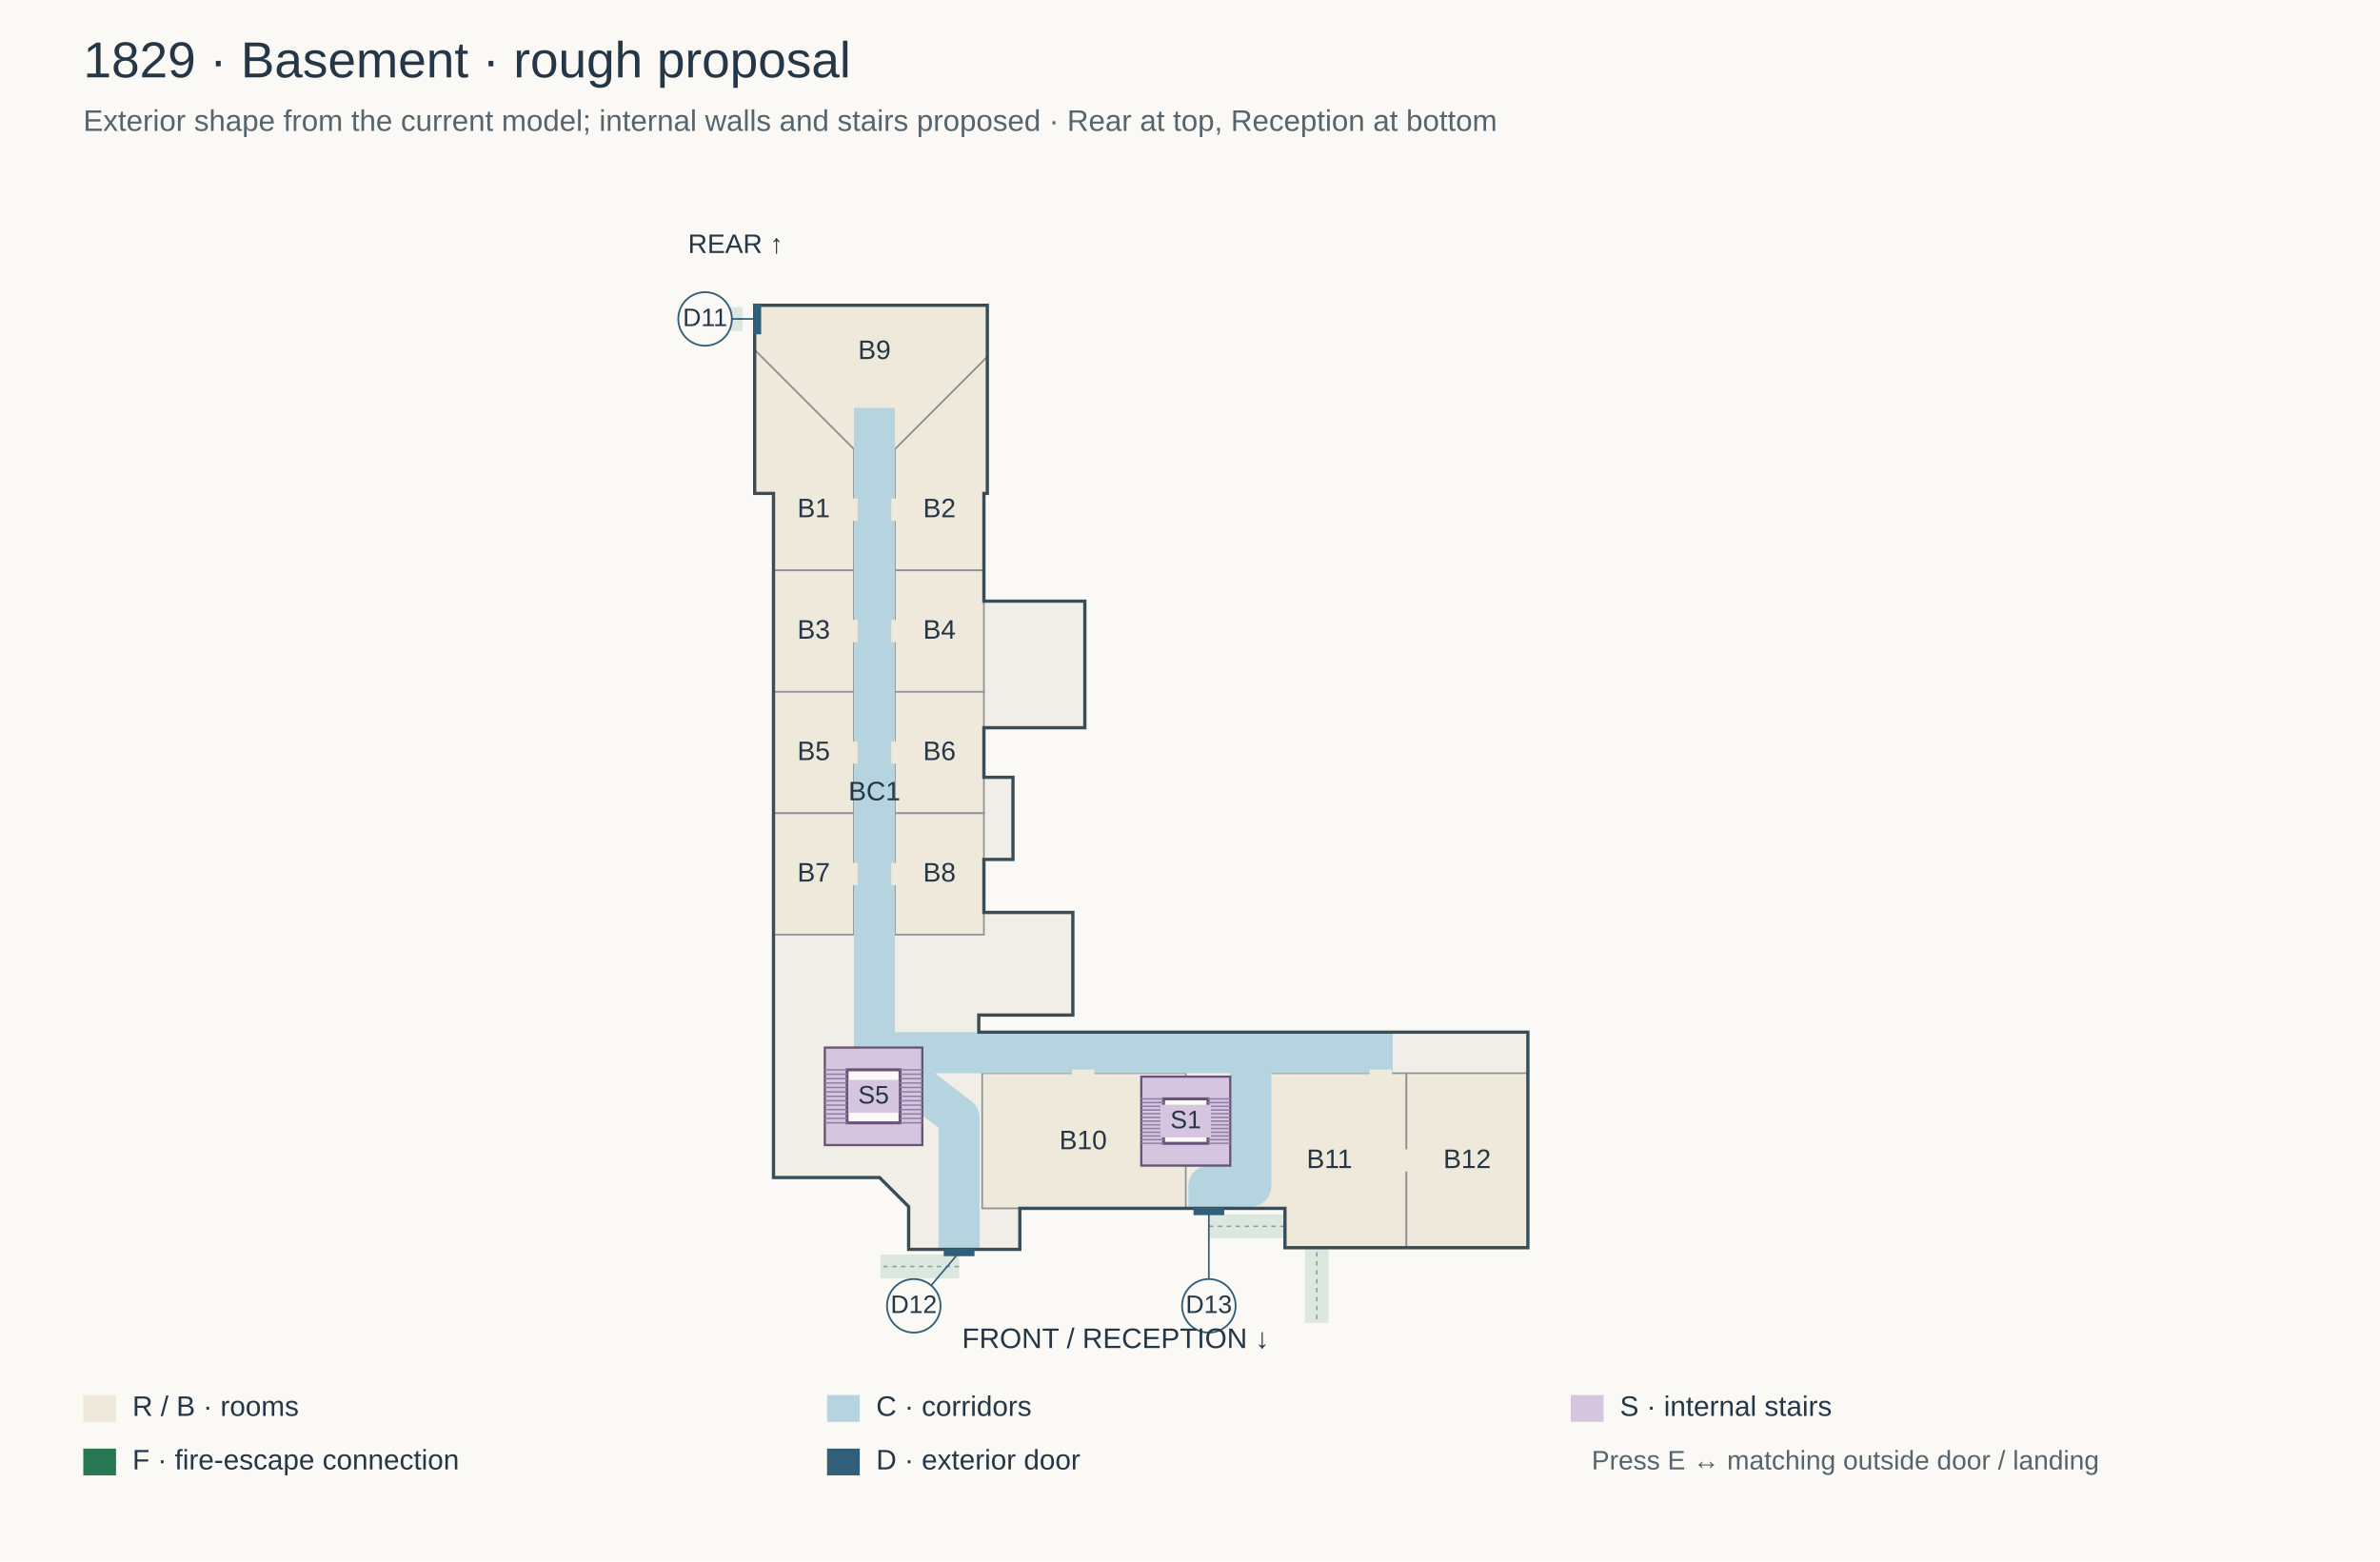
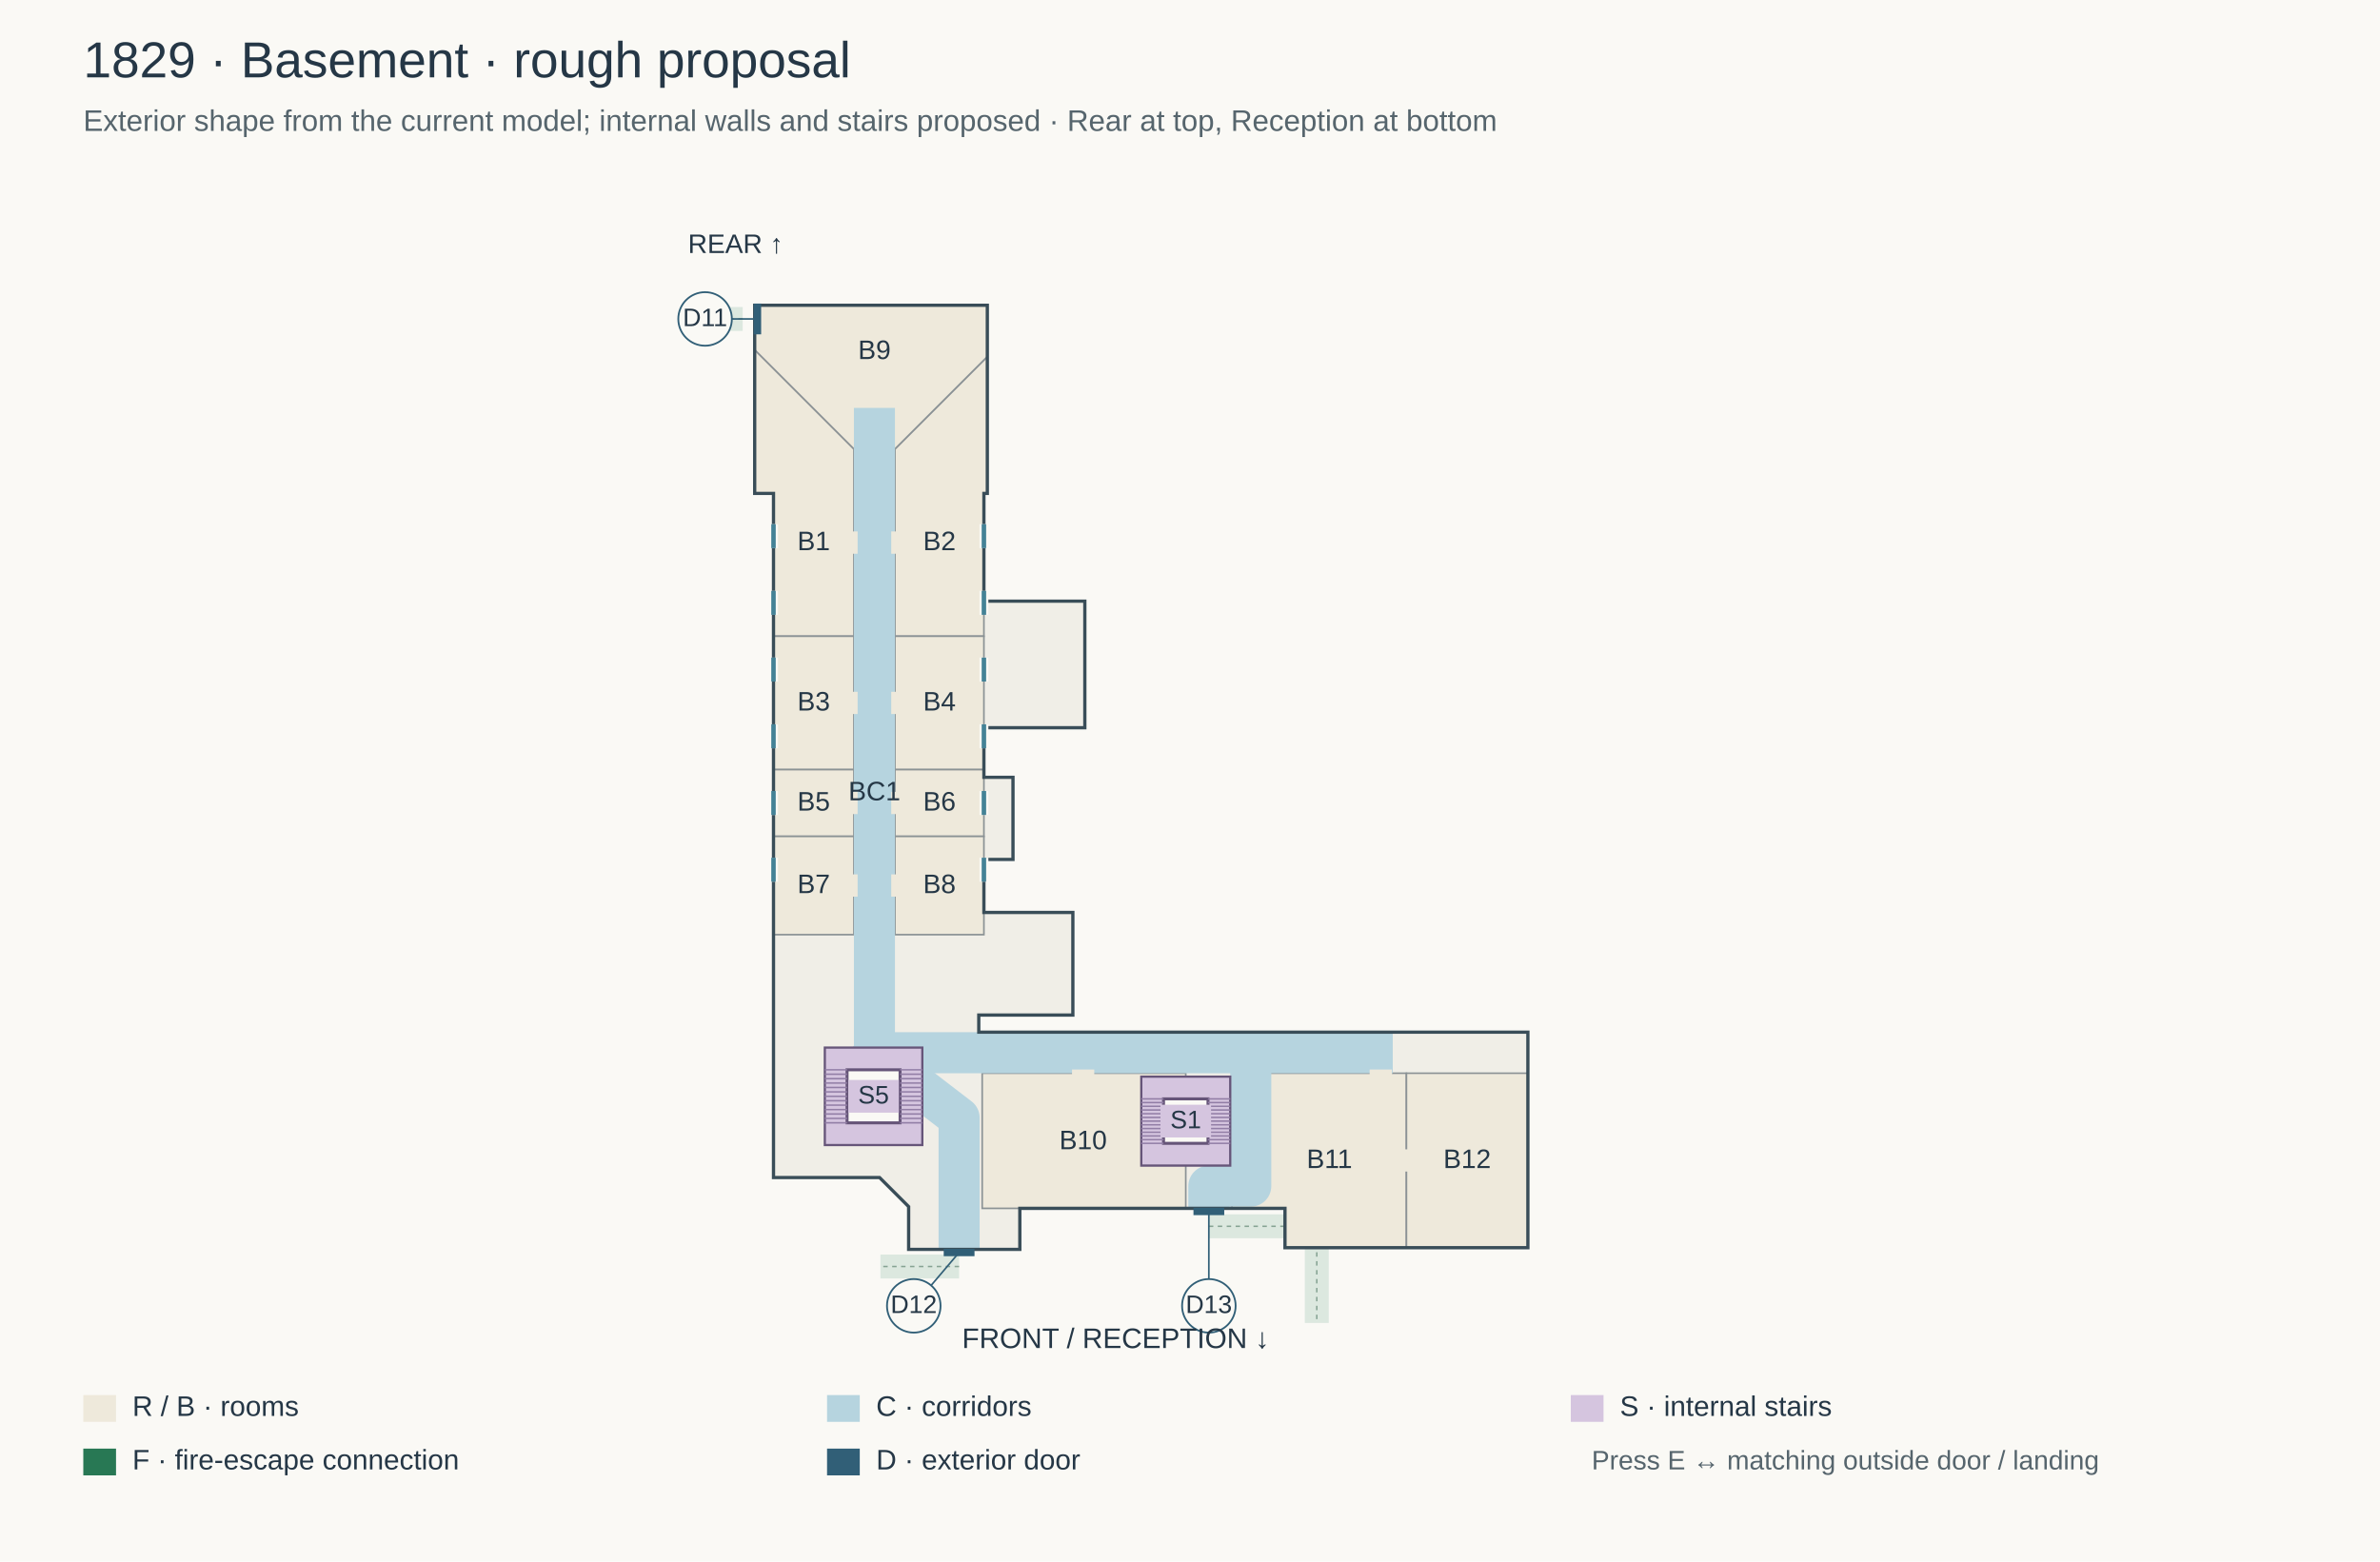
<svg xmlns="http://www.w3.org/2000/svg" width="1600" height="1050" viewBox="0 0 1600 1050">
  <defs>
    <clipPath id="inside">
      <path d="M507.35,205.25 L663.75,205.25 L663.75,331.75 L661.45,331.75 L661.45,404.20 L729.30,404.20 L729.30,489.30 L661.45,489.30 L661.45,522.65 L681.00,522.65 L681.00,577.85 L661.45,577.85 L661.45,613.50 L721.25,613.50 L721.25,682.50 L658.00,682.50 L658.00,694.00 L1027.15,694.00 L1027.15,838.90 L863.85,838.90 L863.85,812.45 L685.60,812.45 L685.60,840.05 L610.85,840.05 L610.85,811.30 L591.30,791.75 L557.95,791.75 L520.00,791.75 L520.00,331.75 L507.35,331.75Z" fill-rule="evenodd" />
    </clipPath>
    <pattern id="hatch" patternUnits="userSpaceOnUse" width="10" height="10">
      <path d="M0 10L10 0" stroke="#bac3c9" stroke-width="1" />
    </pattern>
  </defs>
  <rect width="100%" height="100%" fill="#faf9f5" />
  <g font-family="Arial, sans-serif">
    <text x="56" y="52" fill="#253746" font-size="34">1829 · Basement · rough proposal</text>
    <text x="56" y="88" fill="#56656d" font-size="20">Exterior shape from the current model; internal walls and stairs proposed · Rear at top, Reception at bottom</text>
    <text x="462.5" y="165" fill="#253746" text-anchor="start" font-size="18" dominant-baseline="middle">REAR ↑</text>
    <path d="M499.30,214.45 L462.50,214.45" fill="none" stroke="#dce8df" stroke-width="16.1" stroke-linejoin="round" />
    <path d="M499.30,214.45 L462.50,214.45" fill="none" stroke="#86a393" stroke-width="1" stroke-dasharray="3 3" />
    <path d="M644.77,851.55 L591.88,851.55" fill="none" stroke="#dce8df" stroke-width="16.1" stroke-linejoin="round" />
    <path d="M644.77,851.55 L591.88,851.55" fill="none" stroke="#86a393" stroke-width="1" stroke-dasharray="3 3" />
    <path d="M812.67,824.52 L885.24,824.52 L885.24,889.50" fill="none" stroke="#dce8df" stroke-width="16.1" stroke-linejoin="round" />
    <path d="M812.67,824.52 L885.24,824.52 L885.24,889.50" fill="none" stroke="#86a393" stroke-width="1" stroke-dasharray="3 3" />
    <path d="M507.35,205.25 L663.75,205.25 L663.75,331.75 L661.45,331.75 L661.45,404.20 L729.30,404.20 L729.30,489.30 L661.45,489.30 L661.45,522.65 L681.00,522.65 L681.00,577.85 L661.45,577.85 L661.45,613.50 L721.25,613.50 L721.25,682.50 L658.00,682.50 L658.00,694.00 L1027.15,694.00 L1027.15,838.90 L863.85,838.90 L863.85,812.45 L685.60,812.45 L685.60,840.05 L610.85,840.05 L610.85,811.30 L591.30,791.75 L557.95,791.75 L520.00,791.75 L520.00,331.75 L507.35,331.75Z" fill="#f0eee7" fill-rule="evenodd" />
    <g clip-path="url(#inside)">
-       <path d="M507.35,235.15 L574.05,301.85 L574.05,383.50 L520.00,383.50 L520.00,331.75 L507.35,331.75Z" fill="#eee9db" stroke="#8b9295" stroke-width="1.1" />
-       <path d="M601.65,301.85 L663.75,239.75 L663.75,331.75 L661.45,331.75 L661.45,383.50 L601.65,383.50Z" fill="#eee9db" stroke="#8b9295" stroke-width="1.1" />
-       <path d="M520.00,383.50 L574.05,383.50 L574.05,465.15 L520.00,465.15Z" fill="#eee9db" stroke="#8b9295" stroke-width="1.1" />
-       <path d="M601.65,383.50 L661.45,383.50 L661.45,465.15 L601.65,465.15Z" fill="#eee9db" stroke="#8b9295" stroke-width="1.1" />
-       <path d="M520.00,465.15 L574.05,465.15 L574.05,546.80 L520.00,546.80Z" fill="#eee9db" stroke="#8b9295" stroke-width="1.1" />
-       <path d="M601.65,465.15 L661.45,465.15 L661.45,546.80 L601.65,546.80Z" fill="#eee9db" stroke="#8b9295" stroke-width="1.1" />
-       <path d="M520.00,546.80 L574.05,546.80 L574.05,628.45 L520.00,628.45Z" fill="#eee9db" stroke="#8b9295" stroke-width="1.1" />
-       <path d="M601.65,546.80 L661.45,546.80 L661.45,628.45 L601.65,628.45Z" fill="#eee9db" stroke="#8b9295" stroke-width="1.1" />
+       <path d="M507.35,235.15 L574.05,301.85 L574.05,427.78 L520.00,427.78 L520.00,331.75 L507.35,331.75Z" fill="#eee9db" stroke="#8b9295" stroke-width="1.1" />
+       <path d="M601.65,301.85 L663.75,239.75 L663.75,331.75 L661.45,331.75 L661.45,427.78 L601.65,427.78Z" fill="#eee9db" stroke="#8b9295" stroke-width="1.1" />
+       <path d="M520.00,427.78 L574.05,427.78 L574.05,517.47 L520.00,517.47Z" fill="#eee9db" stroke="#8b9295" stroke-width="1.1" />
+       <path d="M601.65,427.78 L661.45,427.78 L661.45,517.47 L601.65,517.47Z" fill="#eee9db" stroke="#8b9295" stroke-width="1.1" />
+       <path d="M520.00,517.47 L574.05,517.47 L574.05,562.33 L520.00,562.33Z" fill="#eee9db" stroke="#8b9295" stroke-width="1.1" />
+       <path d="M601.65,517.47 L661.45,517.47 L661.45,562.33 L601.65,562.33Z" fill="#eee9db" stroke="#8b9295" stroke-width="1.1" />
+       <path d="M520.00,562.33 L574.05,562.33 L574.05,628.45 L520.00,628.45Z" fill="#eee9db" stroke="#8b9295" stroke-width="1.1" />
+       <path d="M601.65,562.33 L661.45,562.33 L661.45,628.45 L601.65,628.45Z" fill="#eee9db" stroke="#8b9295" stroke-width="1.1" />
      <path d="M507.35,205.25 L663.75,205.25 L663.75,239.75 L601.65,301.85 L574.05,301.85 L507.35,235.15Z" fill="#eee9db" stroke="none" stroke-width="1.1" />
      <path d="M507.35,205.25 L663.75,205.25" fill="none" stroke="#8b9295" stroke-width="1.1" />
      <path d="M663.75,205.25 L663.75,239.75" fill="none" stroke="#8b9295" stroke-width="1.1" />
      <path d="M663.75,239.75 L601.65,301.85" fill="none" stroke="#8b9295" stroke-width="1.1" />
      <path d="M574.05,301.85 L507.35,235.15" fill="none" stroke="#8b9295" stroke-width="1.1" />
      <path d="M507.35,235.15 L507.35,205.25" fill="none" stroke="#8b9295" stroke-width="1.1" />
      <path d="M660.30,721.60 L797.15,721.60 L797.15,812.45 L660.30,812.45Z" fill="#eee9db" stroke="#8b9295" stroke-width="1.1" />
      <path d="M828.20,721.60 L945.50,721.60 L945.50,838.90 L828.20,838.90Z" fill="#eee9db" stroke="#8b9295" stroke-width="1.1" />
      <path d="M945.50,721.60 L1027.15,721.60 L1027.15,838.90 L945.50,838.90Z" fill="#eee9db" stroke="#8b9295" stroke-width="1.1" />
      <path d="M587.85,288.05 L587.85,707.80 L922.50,707.80" fill="none" stroke="#b6d4df" stroke-width="27.6" stroke-linejoin="round" stroke-linecap="square" />
      <path d="M587.85,707.80 L644.77,751.50 L644.77,842.12" fill="none" stroke="#b6d4df" stroke-width="27.6" stroke-linejoin="round" stroke-linecap="square" />
      <path d="M840.85,707.80 L840.85,797.50 L812.67,797.50 L812.67,814.52" fill="none" stroke="#b6d4df" stroke-width="27.6" stroke-linejoin="round" stroke-linecap="square" />
-       <path d="M574.05,335.20 L574.05,350.15" stroke="#eee9db" stroke-width="5" />
-       <path d="M601.65,335.20 L601.65,350.15" stroke="#eee9db" stroke-width="5" />
-       <path d="M574.05,416.85 L574.05,431.80" stroke="#eee9db" stroke-width="5" />
-       <path d="M601.65,416.85 L601.65,431.80" stroke="#eee9db" stroke-width="5" />
-       <path d="M574.05,498.50 L574.05,513.45" stroke="#eee9db" stroke-width="5" />
-       <path d="M601.65,498.50 L601.65,513.45" stroke="#eee9db" stroke-width="5" />
-       <path d="M574.05,580.15 L574.05,595.10" stroke="#eee9db" stroke-width="5" />
-       <path d="M601.65,580.15 L601.65,595.10" stroke="#eee9db" stroke-width="5" />
+       <path d="M574.05,357.34 L574.05,372.29" stroke="#eee9db" stroke-width="5" />
+       <path d="M601.65,357.34 L601.65,372.29" stroke="#eee9db" stroke-width="5" />
+       <path d="M574.05,465.15 L574.05,480.10" stroke="#eee9db" stroke-width="5" />
+       <path d="M601.65,465.15 L601.65,480.10" stroke="#eee9db" stroke-width="5" />
+       <path d="M574.05,532.42 L574.05,547.38" stroke="#eee9db" stroke-width="5" />
+       <path d="M601.65,532.42 L601.65,547.38" stroke="#eee9db" stroke-width="5" />
+       <path d="M574.05,587.91 L574.05,602.86" stroke="#eee9db" stroke-width="5" />
+       <path d="M601.65,587.91 L601.65,602.86" stroke="#eee9db" stroke-width="5" />
      <path d="M720.68,721.60 L735.63,721.60" stroke="#eee9db" stroke-width="5" />
      <path d="M920.77,721.60 L935.73,721.60" stroke="#eee9db" stroke-width="5" />
      <path d="M945.50,772.77 L945.50,787.73" stroke="#eee9db" stroke-width="5" />
      <path d="M767.25,723.90 L827.05,723.90 L827.05,783.70 L767.25,783.70Z" fill="#d5c5df" stroke="#665579" stroke-width="1.5" />
      <path d="M782.20,738.85 L812.10,738.85 L812.10,768.75 L782.20,768.75Z" fill="#faf9f5" stroke="#665579" stroke-width="2" />
      <path d="M767.25,738.85 L782.20,738.85" stroke="#927ea6" stroke-width="1" />
      <path d="M812.10,738.85 L827.05,738.85" stroke="#927ea6" stroke-width="1" />
      <path d="M767.25,741.34 L782.20,741.34" stroke="#927ea6" stroke-width="1" />
      <path d="M812.10,741.34 L827.05,741.34" stroke="#927ea6" stroke-width="1" />
      <path d="M767.25,743.83 L782.20,743.83" stroke="#927ea6" stroke-width="1" />
      <path d="M812.10,743.83 L827.05,743.83" stroke="#927ea6" stroke-width="1" />
      <path d="M767.25,746.32 L782.20,746.32" stroke="#927ea6" stroke-width="1" />
      <path d="M812.10,746.32 L827.05,746.32" stroke="#927ea6" stroke-width="1" />
      <path d="M767.25,748.82 L782.20,748.82" stroke="#927ea6" stroke-width="1" />
      <path d="M812.10,748.82 L827.05,748.82" stroke="#927ea6" stroke-width="1" />
      <path d="M767.25,751.31 L782.20,751.31" stroke="#927ea6" stroke-width="1" />
      <path d="M812.10,751.31 L827.05,751.31" stroke="#927ea6" stroke-width="1" />
      <path d="M767.25,753.80 L782.20,753.80" stroke="#927ea6" stroke-width="1" />
      <path d="M812.10,753.80 L827.05,753.80" stroke="#927ea6" stroke-width="1" />
      <path d="M767.25,756.29 L782.20,756.29" stroke="#927ea6" stroke-width="1" />
      <path d="M812.10,756.29 L827.05,756.29" stroke="#927ea6" stroke-width="1" />
      <path d="M767.25,758.78 L782.20,758.78" stroke="#927ea6" stroke-width="1" />
      <path d="M812.10,758.78 L827.05,758.78" stroke="#927ea6" stroke-width="1" />
      <path d="M767.25,761.27 L782.20,761.27" stroke="#927ea6" stroke-width="1" />
      <path d="M812.10,761.27 L827.05,761.27" stroke="#927ea6" stroke-width="1" />
      <path d="M767.25,763.77 L782.20,763.77" stroke="#927ea6" stroke-width="1" />
      <path d="M812.10,763.77 L827.05,763.77" stroke="#927ea6" stroke-width="1" />
      <path d="M767.25,766.26 L782.20,766.26" stroke="#927ea6" stroke-width="1" />
      <path d="M812.10,766.26 L827.05,766.26" stroke="#927ea6" stroke-width="1" />
      <path d="M767.25,768.75 L782.20,768.75" stroke="#927ea6" stroke-width="1" />
      <path d="M812.10,768.75 L827.05,768.75" stroke="#927ea6" stroke-width="1" />
      <path d="M554.50,704.35 L620.05,704.35 L620.05,769.90 L554.50,769.90Z" fill="#d5c5df" stroke="#665579" stroke-width="1.5" />
      <path d="M569.45,719.30 L605.10,719.30 L605.10,754.95 L569.45,754.95Z" fill="#faf9f5" stroke="#665579" stroke-width="2" />
      <path d="M554.50,719.30 L569.45,719.30" stroke="#927ea6" stroke-width="1" />
      <path d="M605.10,719.30 L620.05,719.30" stroke="#927ea6" stroke-width="1" />
      <path d="M554.50,722.27 L569.45,722.27" stroke="#927ea6" stroke-width="1" />
      <path d="M605.10,722.27 L620.05,722.27" stroke="#927ea6" stroke-width="1" />
      <path d="M554.50,725.24 L569.45,725.24" stroke="#927ea6" stroke-width="1" />
      <path d="M605.10,725.24 L620.05,725.24" stroke="#927ea6" stroke-width="1" />
      <path d="M554.50,728.21 L569.45,728.21" stroke="#927ea6" stroke-width="1" />
      <path d="M605.10,728.21 L620.05,728.21" stroke="#927ea6" stroke-width="1" />
      <path d="M554.50,731.18 L569.45,731.18" stroke="#927ea6" stroke-width="1" />
      <path d="M605.10,731.18 L620.05,731.18" stroke="#927ea6" stroke-width="1" />
      <path d="M554.50,734.15 L569.45,734.15" stroke="#927ea6" stroke-width="1" />
      <path d="M605.10,734.15 L620.05,734.15" stroke="#927ea6" stroke-width="1" />
      <path d="M554.50,737.13 L569.45,737.13" stroke="#927ea6" stroke-width="1" />
      <path d="M605.10,737.13 L620.05,737.13" stroke="#927ea6" stroke-width="1" />
      <path d="M554.50,740.10 L569.45,740.10" stroke="#927ea6" stroke-width="1" />
      <path d="M605.10,740.10 L620.05,740.10" stroke="#927ea6" stroke-width="1" />
      <path d="M554.50,743.07 L569.45,743.07" stroke="#927ea6" stroke-width="1" />
      <path d="M605.10,743.07 L620.05,743.07" stroke="#927ea6" stroke-width="1" />
      <path d="M554.50,746.04 L569.45,746.04" stroke="#927ea6" stroke-width="1" />
      <path d="M605.10,746.04 L620.05,746.04" stroke="#927ea6" stroke-width="1" />
      <path d="M554.50,749.01 L569.45,749.01" stroke="#927ea6" stroke-width="1" />
      <path d="M605.10,749.01 L620.05,749.01" stroke="#927ea6" stroke-width="1" />
      <path d="M554.50,751.98 L569.45,751.98" stroke="#927ea6" stroke-width="1" />
      <path d="M605.10,751.98 L620.05,751.98" stroke="#927ea6" stroke-width="1" />
      <path d="M554.50,754.95 L569.45,754.95" stroke="#927ea6" stroke-width="1" />
      <path d="M605.10,754.95 L620.05,754.95" stroke="#927ea6" stroke-width="1" />
    </g>
    <path d="M507.35,205.25 L663.75,205.25 L663.75,331.75 L661.45,331.75 L661.45,404.20 L729.30,404.20 L729.30,489.30 L661.45,489.30 L661.45,522.65 L681.00,522.65 L681.00,577.85 L661.45,577.85 L661.45,613.50 L721.25,613.50 L721.25,682.50 L658.00,682.50 L658.00,694.00 L1027.15,694.00 L1027.15,838.90 L863.85,838.90 L863.85,812.45 L685.60,812.45 L685.60,840.05 L610.85,840.05 L610.85,811.30 L591.30,791.75 L557.95,791.75 L520.00,791.75 L520.00,331.75 L507.35,331.75Z" fill="none" stroke="#394d58" stroke-width="2.2" fill-rule="evenodd" />
-     <text x="547.025" y="342.675" fill="#253746" text-anchor="middle" font-size="18" dominant-baseline="middle">B1</text>
-     <text x="631.55" y="342.675" fill="#253746" text-anchor="middle" font-size="18" dominant-baseline="middle">B2</text>
-     <text x="547.025" y="424.325" fill="#253746" text-anchor="middle" font-size="18" dominant-baseline="middle">B3</text>
-     <text x="631.55" y="424.325" fill="#253746" text-anchor="middle" font-size="18" dominant-baseline="middle">B4</text>
-     <text x="547.025" y="505.975" fill="#253746" text-anchor="middle" font-size="18" dominant-baseline="middle">B5</text>
-     <text x="631.55" y="505.975" fill="#253746" text-anchor="middle" font-size="18" dominant-baseline="middle">B6</text>
-     <text x="547.025" y="587.625" fill="#253746" text-anchor="middle" font-size="18" dominant-baseline="middle">B7</text>
-     <text x="631.55" y="587.625" fill="#253746" text-anchor="middle" font-size="18" dominant-baseline="middle">B8</text>
+     <path d="M520.00,352.45 L520.00,368.55" stroke="#faf9f5" stroke-width="6" />
+     <path d="M520.00,352.45 L520.00,368.55" stroke="#448296" stroke-width="3" />
+     <path d="M520.00,397.30 L520.00,413.40" stroke="#faf9f5" stroke-width="6" />
+     <path d="M520.00,397.30 L520.00,413.40" stroke="#448296" stroke-width="3" />
+     <path d="M661.45,352.45 L661.45,368.55" stroke="#faf9f5" stroke-width="6" />
+     <path d="M661.45,352.45 L661.45,368.55" stroke="#448296" stroke-width="3" />
+     <path d="M661.45,397.30 L661.45,413.40" stroke="#faf9f5" stroke-width="6" />
+     <path d="M661.45,397.30 L661.45,413.40" stroke="#448296" stroke-width="3" />
+     <path d="M520.00,442.15 L520.00,458.25" stroke="#faf9f5" stroke-width="6" />
+     <path d="M520.00,442.15 L520.00,458.25" stroke="#448296" stroke-width="3" />
+     <path d="M520.00,487.00 L520.00,503.10" stroke="#faf9f5" stroke-width="6" />
+     <path d="M520.00,487.00 L520.00,503.10" stroke="#448296" stroke-width="3" />
+     <path d="M661.45,442.15 L661.45,458.25" stroke="#faf9f5" stroke-width="6" />
+     <path d="M661.45,442.15 L661.45,458.25" stroke="#448296" stroke-width="3" />
+     <path d="M661.45,487.00 L661.45,503.10" stroke="#faf9f5" stroke-width="6" />
+     <path d="M661.45,487.00 L661.45,503.10" stroke="#448296" stroke-width="3" />
+     <path d="M520.00,531.85 L520.00,547.95" stroke="#faf9f5" stroke-width="6" />
+     <path d="M520.00,531.85 L520.00,547.95" stroke="#448296" stroke-width="3" />
+     <path d="M661.45,531.85 L661.45,547.95" stroke="#faf9f5" stroke-width="6" />
+     <path d="M661.45,531.85 L661.45,547.95" stroke="#448296" stroke-width="3" />
+     <path d="M520.00,576.70 L520.00,592.80" stroke="#faf9f5" stroke-width="6" />
+     <path d="M520.00,576.70 L520.00,592.80" stroke="#448296" stroke-width="3" />
+     <path d="M661.45,576.70 L661.45,592.80" stroke="#faf9f5" stroke-width="6" />
+     <path d="M661.45,576.70 L661.45,592.80" stroke="#448296" stroke-width="3" />
+     <text x="547.025" y="364.812" fill="#253746" text-anchor="middle" font-size="18" dominant-baseline="middle">B1</text>
+     <text x="631.55" y="364.812" fill="#253746" text-anchor="middle" font-size="18" dominant-baseline="middle">B2</text>
+     <text x="547.025" y="472.625" fill="#253746" text-anchor="middle" font-size="18" dominant-baseline="middle">B3</text>
+     <text x="631.55" y="472.625" fill="#253746" text-anchor="middle" font-size="18" dominant-baseline="middle">B4</text>
+     <text x="547.025" y="539.9" fill="#253746" text-anchor="middle" font-size="18" dominant-baseline="middle">B5</text>
+     <text x="631.55" y="539.9" fill="#253746" text-anchor="middle" font-size="18" dominant-baseline="middle">B6</text>
+     <text x="547.025" y="595.388" fill="#253746" text-anchor="middle" font-size="18" dominant-baseline="middle">B7</text>
+     <text x="631.55" y="595.388" fill="#253746" text-anchor="middle" font-size="18" dominant-baseline="middle">B8</text>
    <text x="587.85" y="236.3" fill="#253746" text-anchor="middle" font-size="18" dominant-baseline="middle">B9</text>
    <text x="728.15" y="767.6" fill="#253746" text-anchor="middle" font-size="18" dominant-baseline="middle">B10</text>
    <text x="893.75" y="780.25" fill="#253746" text-anchor="middle" font-size="18" dominant-baseline="middle">B11</text>
    <text x="986.325" y="780.25" fill="#253746" text-anchor="middle" font-size="18" dominant-baseline="middle">B12</text>
    <rect x="780.15" y="742.8" width="34" height="22" fill="#d5c5df" />
    <text x="797.15" y="753.8" fill="#253746" text-anchor="middle" font-size="17" dominant-baseline="middle">S1</text>
    <rect x="570.275" y="726.125" width="34" height="22" fill="#d5c5df" />
    <text x="587.275" y="737.125" fill="#253746" text-anchor="middle" font-size="17" dominant-baseline="middle">S5</text>
    <path d="M509.19,214.45 L474.00,214.45" fill="none" stroke="#315f77" stroke-width="1.1" />
    <path d="M509.19,204.10 L509.19,224.80" fill="none" stroke="#315f77" stroke-width="5" />
    <circle cx="474" cy="214.45" r="18" fill="#faf9f5" stroke="#315f77" stroke-width="1.2" />
    <text x="474" y="214.45" fill="#253746" text-anchor="middle" font-size="17" dominant-baseline="middle">D11</text>
    <path d="M644.77,842.12 L614.30,878.00" fill="none" stroke="#315f77" stroke-width="1.1" />
    <path d="M634.43,842.12 L655.13,842.12" fill="none" stroke="#315f77" stroke-width="5" />
    <circle cx="614.3" cy="878" r="18" fill="#faf9f5" stroke="#315f77" stroke-width="1.2" />
    <text x="614.3" y="878" fill="#253746" text-anchor="middle" font-size="17" dominant-baseline="middle">D12</text>
    <path d="M812.67,814.52 L812.67,878.00" fill="none" stroke="#315f77" stroke-width="1.1" />
    <path d="M802.33,814.52 L823.02,814.52" fill="none" stroke="#315f77" stroke-width="5" />
    <circle cx="812.675" cy="878" r="18" fill="#faf9f5" stroke="#315f77" stroke-width="1.2" />
    <text x="812.675" y="878" fill="#253746" text-anchor="middle" font-size="17" dominant-baseline="middle">D13</text>
    <text x="587.85" y="533" fill="#253746" text-anchor="middle" font-size="18" dominant-baseline="middle">BC1</text>
    <text x="750" y="901" fill="#253746" text-anchor="middle" font-size="19" dominant-baseline="middle">FRONT / RECEPTION ↓</text>
    <rect x="56" y="938" width="22" height="18" fill="#eee9db" />
    <text x="89" y="952" fill="#253746" font-size="19">R / B · rooms</text>
    <rect x="556" y="938" width="22" height="18" fill="#b6d4df" />
    <text x="589" y="952" fill="#253746" font-size="19">C · corridors</text>
    <rect x="1056" y="938" width="22" height="18" fill="#d5c5df" />
    <text x="1089" y="952" fill="#253746" font-size="19">S · internal stairs</text>
    <rect x="56" y="974" width="22" height="18" fill="#287854" />
    <text x="89" y="988" fill="#253746" font-size="19">F · fire-escape connection</text>
    <rect x="556" y="974" width="22" height="18" fill="#315f77" />
    <text x="589" y="988" fill="#253746" font-size="19">D · exterior door</text>
    <text x="1070" y="988" fill="#56656d" font-size="18">Press E ↔ matching outside door / landing</text>
  </g>
</svg>
